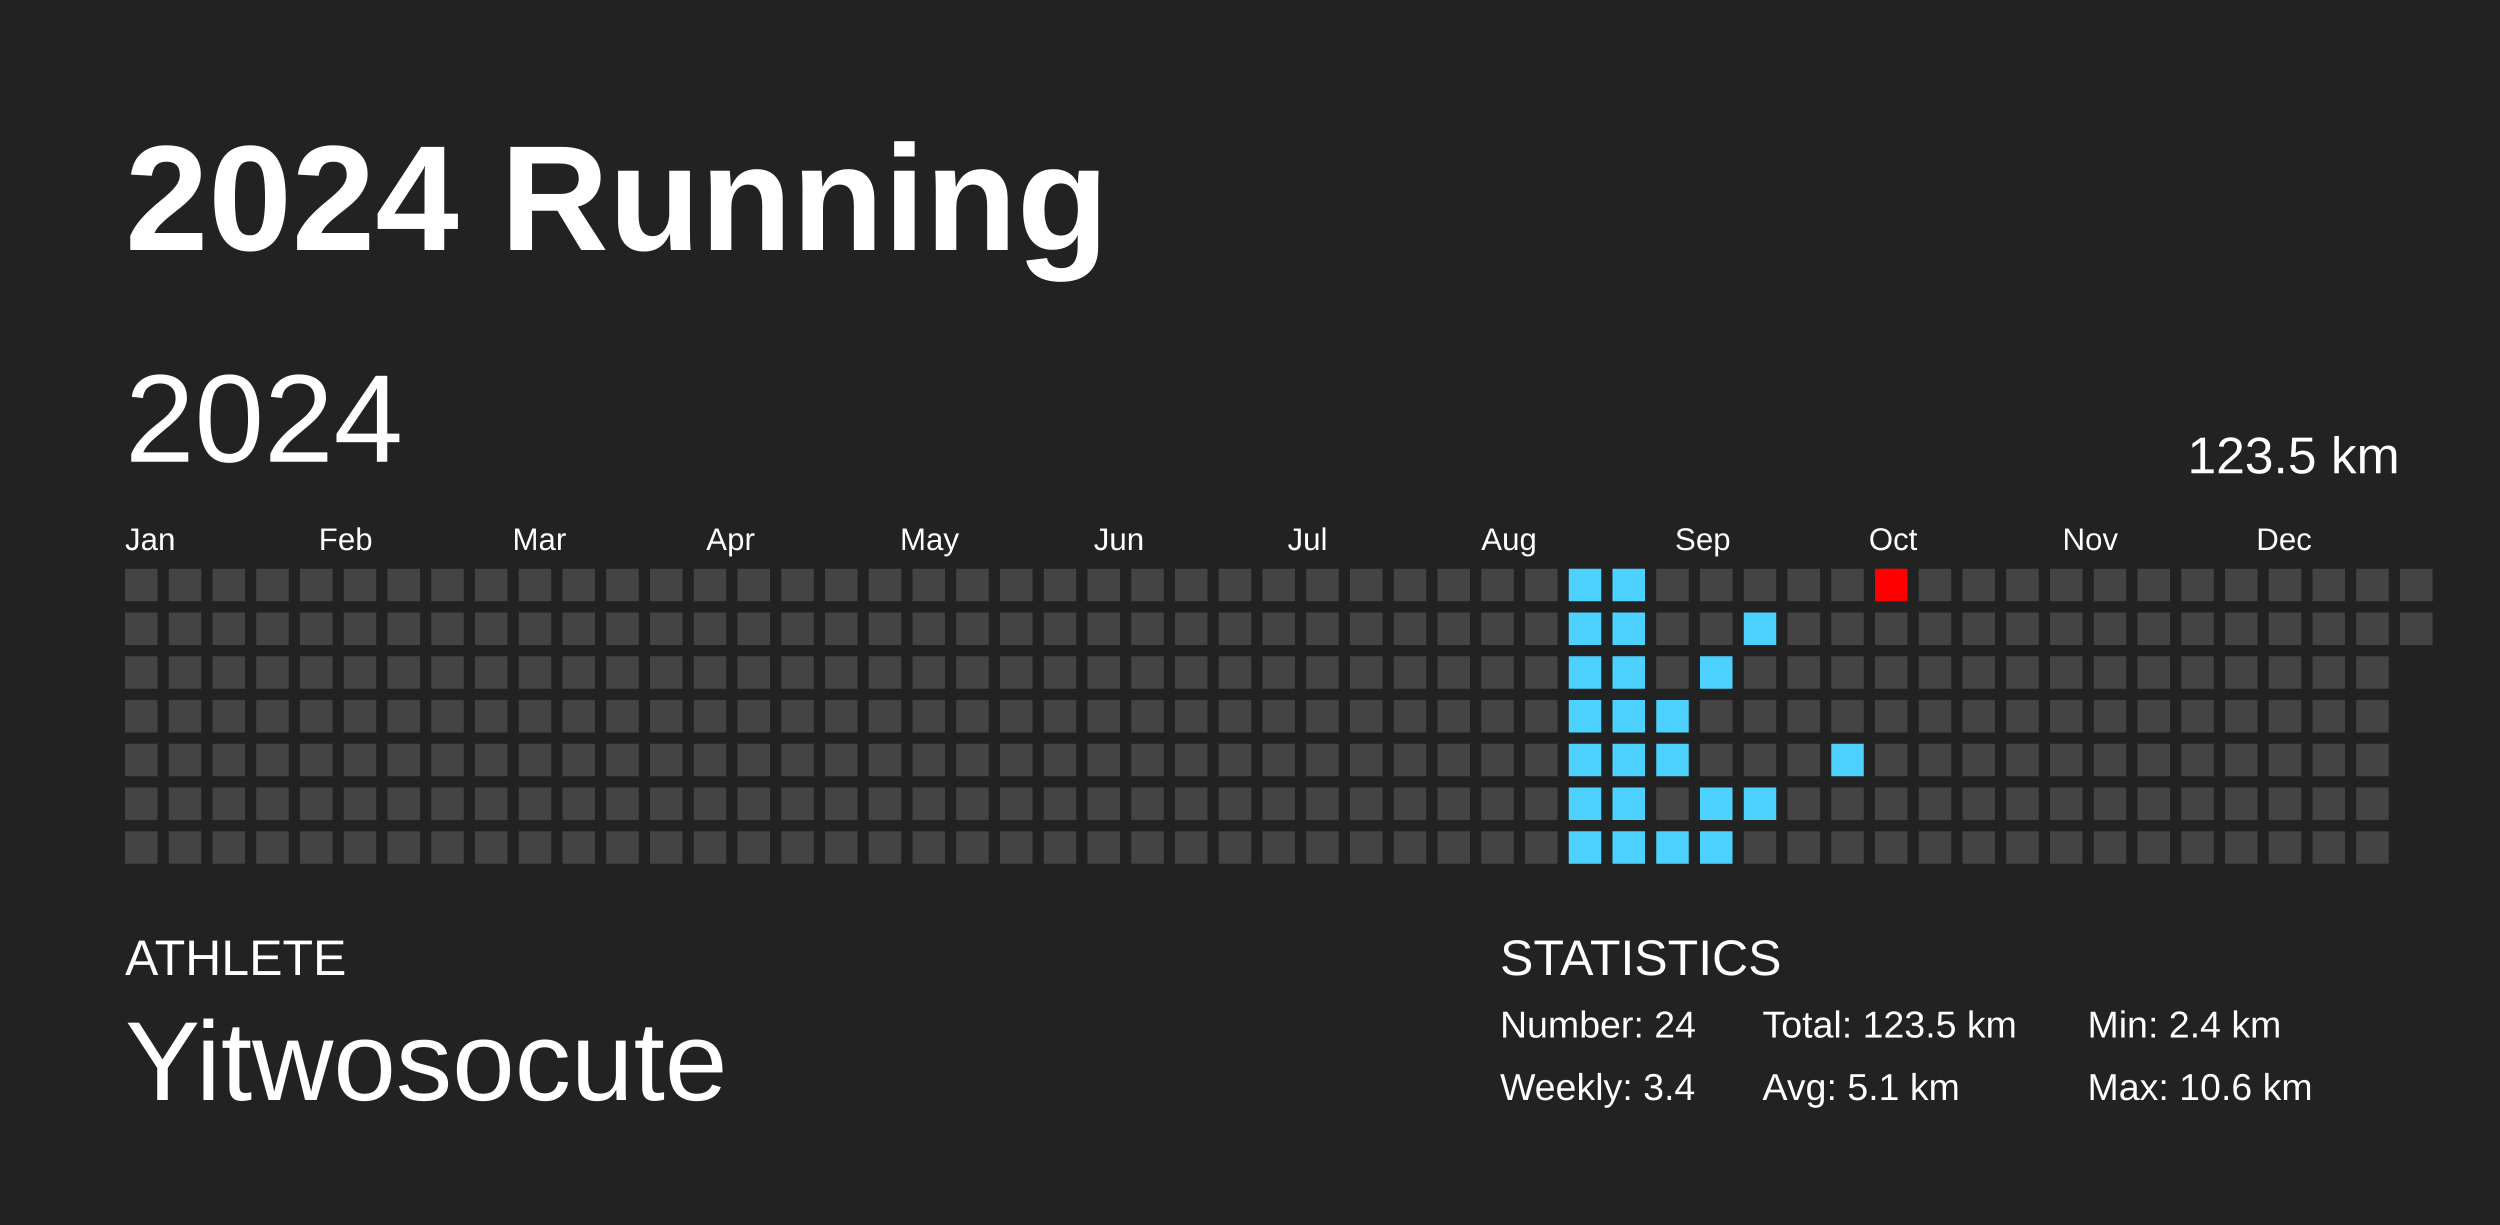
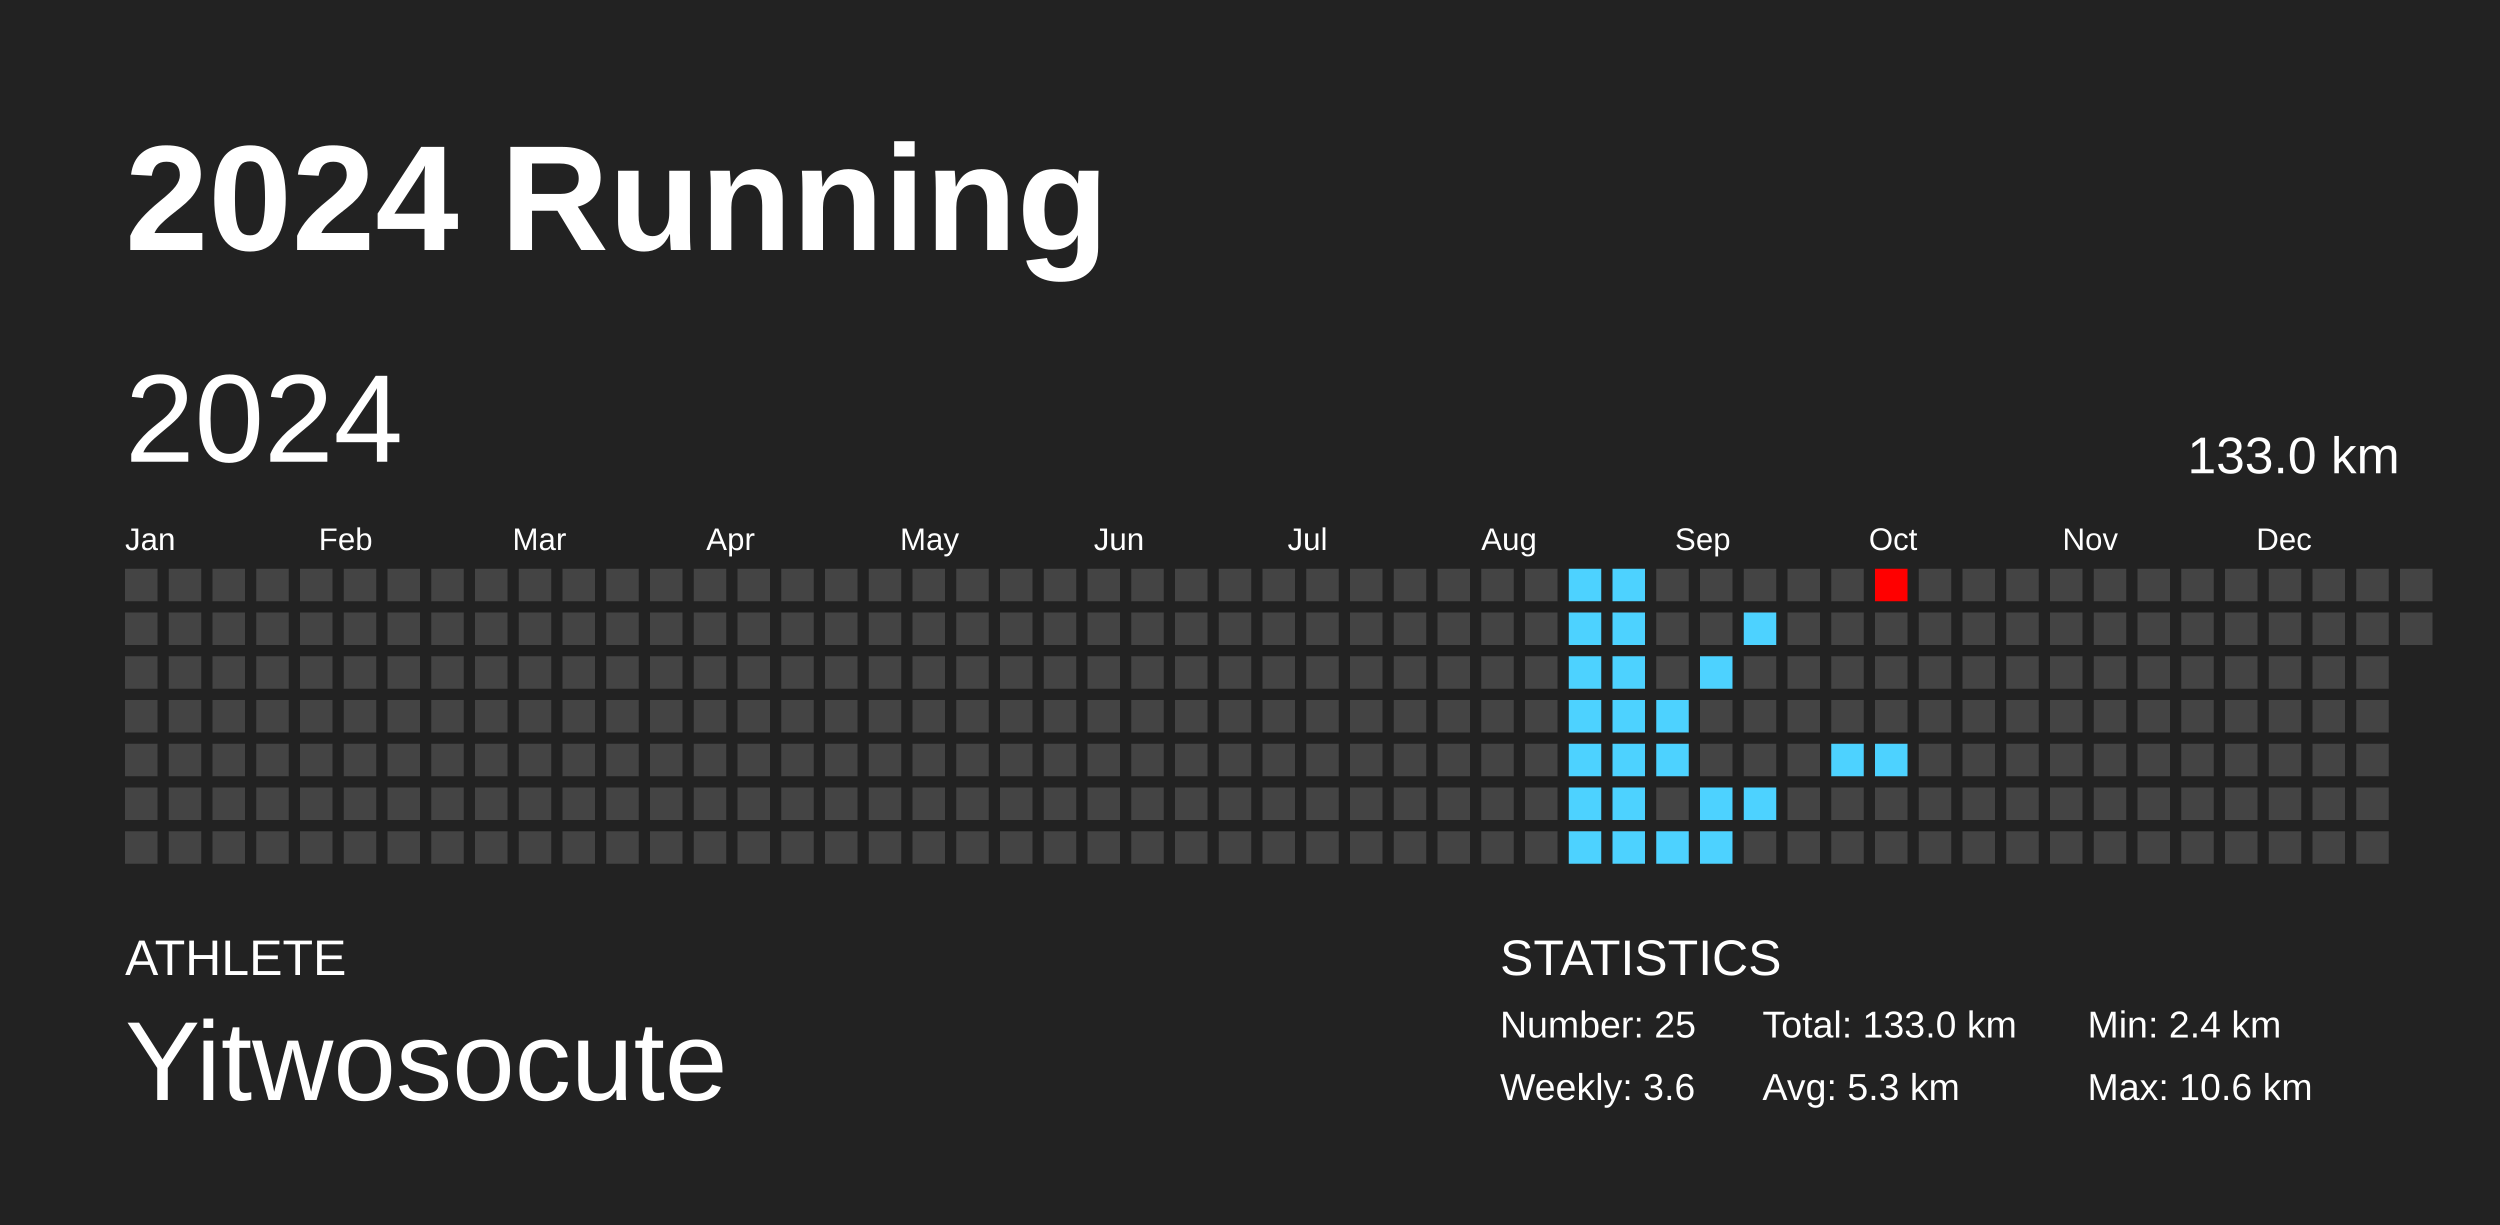
<svg xmlns="http://www.w3.org/2000/svg" baseProfile="full" height="98mm" version="1.1" viewBox="0,0,200,98" width="200mm">
  <defs />
  <rect fill="#222222" height="98" width="200" x="0" y="0" />
  <text fill="#FFFFFF" style="font-size:12px; font-family:Arial; font-weight:bold;" x="10" y="20">2024 Running</text>
  <text fill="#FFFFFF" style="font-size:4px; font-family:Arial" x="10" y="78">ATHLETE</text>
  <text fill="#FFFFFF" style="font-size:9px; font-family:Arial" x="10" y="88">Yitwosocute</text>
  <text fill="#FFFFFF" style="font-size:4px; font-family:Arial" x="120" y="78">STATISTICS</text>
-   <text fill="#FFFFFF" style="font-size:3px; font-family:Arial" x="120" y="83">Number: 24</text>
-   <text fill="#FFFFFF" style="font-size:3px; font-family:Arial" x="120" y="88">Weekly: 3.4</text>
-   <text fill="#FFFFFF" style="font-size:3px; font-family:Arial" x="141" y="83">Total: 123.5 km</text>
-   <text fill="#FFFFFF" style="font-size:3px; font-family:Arial" x="141" y="88">Avg: 5.1 km</text>
+   <text fill="#FFFFFF" style="font-size:3px; font-family:Arial" x="120" y="83">Number: 25</text>
+   <text fill="#FFFFFF" style="font-size:3px; font-family:Arial" x="120" y="88">Weekly: 3.6</text>
+   <text fill="#FFFFFF" style="font-size:3px; font-family:Arial" x="141" y="83">Total: 133.0 km</text>
+   <text fill="#FFFFFF" style="font-size:3px; font-family:Arial" x="141" y="88">Avg: 5.3 km</text>
  <text fill="#FFFFFF" style="font-size:3px; font-family:Arial" x="167" y="83">Min: 2.4 km</text>
  <text fill="#FFFFFF" style="font-size:3px; font-family:Arial" x="167" y="88">Max: 10.6 km</text>
  <text dominant-baseline="hanging" fill="#FFFFFF" style="font-size:10.0px; font-family:Arial;" x="10" y="30">2024</text>
-   <text dominant-baseline="hanging" fill="#FFFFFF" style="font-size:4.125px; font-family:Arial;" x="175" y="35">123.5 km</text>
+   <text dominant-baseline="hanging" fill="#FFFFFF" style="font-size:4.125px; font-family:Arial;" x="175" y="35">133.0 km</text>
  <text fill="#FFFFFF" style="font-size:2.5px; font-family:Arial" x="10.0" y="44">Jan</text>
  <text fill="#FFFFFF" style="font-size:2.5px; font-family:Arial" x="25.5" y="44">Feb</text>
  <text fill="#FFFFFF" style="font-size:2.5px; font-family:Arial" x="41.0" y="44">Mar</text>
  <text fill="#FFFFFF" style="font-size:2.5px; font-family:Arial" x="56.5" y="44">Apr</text>
  <text fill="#FFFFFF" style="font-size:2.5px; font-family:Arial" x="72.0" y="44">May</text>
  <text fill="#FFFFFF" style="font-size:2.5px; font-family:Arial" x="87.5" y="44">Jun</text>
  <text fill="#FFFFFF" style="font-size:2.5px; font-family:Arial" x="103.0" y="44">Jul</text>
  <text fill="#FFFFFF" style="font-size:2.5px; font-family:Arial" x="118.5" y="44">Aug</text>
  <text fill="#FFFFFF" style="font-size:2.5px; font-family:Arial" x="134.0" y="44">Sep</text>
  <text fill="#FFFFFF" style="font-size:2.5px; font-family:Arial" x="149.5" y="44">Oct</text>
  <text fill="#FFFFFF" style="font-size:2.5px; font-family:Arial" x="165.0" y="44">Nov</text>
  <text fill="#FFFFFF" style="font-size:2.5px; font-family:Arial" x="180.5" y="44">Dec</text>
  <rect fill="#444444" height="2.6" width="2.6" x="10.0" y="45.5" />
  <rect fill="#444444" height="2.6" width="2.6" x="10.0" y="49.0" />
  <rect fill="#444444" height="2.6" width="2.6" x="10.0" y="52.5" />
  <rect fill="#444444" height="2.6" width="2.6" x="10.0" y="56.0" />
  <rect fill="#444444" height="2.6" width="2.6" x="10.0" y="59.5" />
  <rect fill="#444444" height="2.6" width="2.6" x="10.0" y="63.0" />
  <rect fill="#444444" height="2.6" width="2.6" x="10.0" y="66.5" />
  <rect fill="#444444" height="2.6" width="2.6" x="13.5" y="45.5" />
  <rect fill="#444444" height="2.6" width="2.6" x="13.5" y="49.0" />
  <rect fill="#444444" height="2.6" width="2.6" x="13.5" y="52.5" />
  <rect fill="#444444" height="2.6" width="2.6" x="13.5" y="56.0" />
  <rect fill="#444444" height="2.6" width="2.6" x="13.5" y="59.5" />
  <rect fill="#444444" height="2.6" width="2.6" x="13.5" y="63.0" />
  <rect fill="#444444" height="2.6" width="2.6" x="13.5" y="66.5" />
  <rect fill="#444444" height="2.6" width="2.6" x="17.0" y="45.5" />
  <rect fill="#444444" height="2.6" width="2.6" x="17.0" y="49.0" />
  <rect fill="#444444" height="2.6" width="2.6" x="17.0" y="52.5" />
  <rect fill="#444444" height="2.6" width="2.6" x="17.0" y="56.0" />
  <rect fill="#444444" height="2.6" width="2.6" x="17.0" y="59.5" />
  <rect fill="#444444" height="2.6" width="2.6" x="17.0" y="63.0" />
  <rect fill="#444444" height="2.6" width="2.6" x="17.0" y="66.5" />
  <rect fill="#444444" height="2.6" width="2.6" x="20.5" y="45.5" />
  <rect fill="#444444" height="2.6" width="2.6" x="20.5" y="49.0" />
  <rect fill="#444444" height="2.6" width="2.6" x="20.5" y="52.5" />
  <rect fill="#444444" height="2.6" width="2.6" x="20.5" y="56.0" />
  <rect fill="#444444" height="2.6" width="2.6" x="20.5" y="59.5" />
  <rect fill="#444444" height="2.6" width="2.6" x="20.5" y="63.0" />
  <rect fill="#444444" height="2.6" width="2.6" x="20.5" y="66.5" />
  <rect fill="#444444" height="2.6" width="2.6" x="24.0" y="45.5" />
  <rect fill="#444444" height="2.6" width="2.6" x="24.0" y="49.0" />
  <rect fill="#444444" height="2.6" width="2.6" x="24.0" y="52.5" />
  <rect fill="#444444" height="2.6" width="2.6" x="24.0" y="56.0" />
  <rect fill="#444444" height="2.6" width="2.6" x="24.0" y="59.5" />
  <rect fill="#444444" height="2.6" width="2.6" x="24.0" y="63.0" />
  <rect fill="#444444" height="2.6" width="2.6" x="24.0" y="66.5" />
  <rect fill="#444444" height="2.6" width="2.6" x="27.5" y="45.5" />
  <rect fill="#444444" height="2.6" width="2.6" x="27.5" y="49.0" />
  <rect fill="#444444" height="2.6" width="2.6" x="27.5" y="52.5" />
  <rect fill="#444444" height="2.6" width="2.6" x="27.5" y="56.0" />
  <rect fill="#444444" height="2.6" width="2.6" x="27.5" y="59.5" />
  <rect fill="#444444" height="2.6" width="2.6" x="27.5" y="63.0" />
  <rect fill="#444444" height="2.6" width="2.6" x="27.5" y="66.5" />
  <rect fill="#444444" height="2.6" width="2.6" x="31.0" y="45.5" />
  <rect fill="#444444" height="2.6" width="2.6" x="31.0" y="49.0" />
  <rect fill="#444444" height="2.6" width="2.6" x="31.0" y="52.5" />
  <rect fill="#444444" height="2.6" width="2.6" x="31.0" y="56.0" />
  <rect fill="#444444" height="2.6" width="2.6" x="31.0" y="59.5" />
  <rect fill="#444444" height="2.6" width="2.6" x="31.0" y="63.0" />
  <rect fill="#444444" height="2.6" width="2.6" x="31.0" y="66.5" />
  <rect fill="#444444" height="2.6" width="2.6" x="34.5" y="45.5" />
  <rect fill="#444444" height="2.6" width="2.6" x="34.5" y="49.0" />
  <rect fill="#444444" height="2.6" width="2.6" x="34.5" y="52.5" />
  <rect fill="#444444" height="2.6" width="2.6" x="34.5" y="56.0" />
  <rect fill="#444444" height="2.6" width="2.6" x="34.5" y="59.5" />
  <rect fill="#444444" height="2.6" width="2.6" x="34.5" y="63.0" />
  <rect fill="#444444" height="2.6" width="2.6" x="34.5" y="66.5" />
  <rect fill="#444444" height="2.6" width="2.6" x="38.0" y="45.5" />
  <rect fill="#444444" height="2.6" width="2.6" x="38.0" y="49.0" />
  <rect fill="#444444" height="2.6" width="2.6" x="38.0" y="52.5" />
  <rect fill="#444444" height="2.6" width="2.6" x="38.0" y="56.0" />
  <rect fill="#444444" height="2.6" width="2.6" x="38.0" y="59.5" />
  <rect fill="#444444" height="2.6" width="2.6" x="38.0" y="63.0" />
  <rect fill="#444444" height="2.6" width="2.6" x="38.0" y="66.5" />
  <rect fill="#444444" height="2.6" width="2.6" x="41.5" y="45.5" />
  <rect fill="#444444" height="2.6" width="2.6" x="41.5" y="49.0" />
  <rect fill="#444444" height="2.6" width="2.6" x="41.5" y="52.5" />
  <rect fill="#444444" height="2.6" width="2.6" x="41.5" y="56.0" />
  <rect fill="#444444" height="2.6" width="2.6" x="41.5" y="59.5" />
  <rect fill="#444444" height="2.6" width="2.6" x="41.5" y="63.0" />
  <rect fill="#444444" height="2.6" width="2.6" x="41.5" y="66.5" />
  <rect fill="#444444" height="2.6" width="2.6" x="45.0" y="45.5" />
  <rect fill="#444444" height="2.6" width="2.6" x="45.0" y="49.0" />
  <rect fill="#444444" height="2.6" width="2.6" x="45.0" y="52.5" />
  <rect fill="#444444" height="2.6" width="2.6" x="45.0" y="56.0" />
  <rect fill="#444444" height="2.6" width="2.6" x="45.0" y="59.5" />
  <rect fill="#444444" height="2.6" width="2.6" x="45.0" y="63.0" />
  <rect fill="#444444" height="2.6" width="2.6" x="45.0" y="66.5" />
  <rect fill="#444444" height="2.6" width="2.6" x="48.5" y="45.5" />
  <rect fill="#444444" height="2.6" width="2.6" x="48.5" y="49.0" />
  <rect fill="#444444" height="2.6" width="2.6" x="48.5" y="52.5" />
  <rect fill="#444444" height="2.6" width="2.6" x="48.5" y="56.0" />
  <rect fill="#444444" height="2.6" width="2.6" x="48.5" y="59.5" />
  <rect fill="#444444" height="2.6" width="2.6" x="48.5" y="63.0" />
  <rect fill="#444444" height="2.6" width="2.6" x="48.5" y="66.5" />
  <rect fill="#444444" height="2.6" width="2.6" x="52.0" y="45.5" />
  <rect fill="#444444" height="2.6" width="2.6" x="52.0" y="49.0" />
  <rect fill="#444444" height="2.6" width="2.6" x="52.0" y="52.5" />
  <rect fill="#444444" height="2.6" width="2.6" x="52.0" y="56.0" />
  <rect fill="#444444" height="2.6" width="2.6" x="52.0" y="59.5" />
  <rect fill="#444444" height="2.6" width="2.6" x="52.0" y="63.0" />
  <rect fill="#444444" height="2.6" width="2.6" x="52.0" y="66.5" />
  <rect fill="#444444" height="2.6" width="2.6" x="55.5" y="45.5" />
  <rect fill="#444444" height="2.6" width="2.6" x="55.5" y="49.0" />
  <rect fill="#444444" height="2.6" width="2.6" x="55.5" y="52.5" />
  <rect fill="#444444" height="2.6" width="2.6" x="55.5" y="56.0" />
  <rect fill="#444444" height="2.6" width="2.6" x="55.5" y="59.5" />
  <rect fill="#444444" height="2.6" width="2.6" x="55.5" y="63.0" />
  <rect fill="#444444" height="2.6" width="2.6" x="55.5" y="66.5" />
  <rect fill="#444444" height="2.6" width="2.6" x="59.0" y="45.5" />
  <rect fill="#444444" height="2.6" width="2.6" x="59.0" y="49.0" />
  <rect fill="#444444" height="2.6" width="2.6" x="59.0" y="52.5" />
  <rect fill="#444444" height="2.6" width="2.6" x="59.0" y="56.0" />
  <rect fill="#444444" height="2.6" width="2.6" x="59.0" y="59.5" />
  <rect fill="#444444" height="2.6" width="2.6" x="59.0" y="63.0" />
  <rect fill="#444444" height="2.6" width="2.6" x="59.0" y="66.5" />
  <rect fill="#444444" height="2.6" width="2.6" x="62.5" y="45.5" />
  <rect fill="#444444" height="2.6" width="2.6" x="62.5" y="49.0" />
  <rect fill="#444444" height="2.6" width="2.6" x="62.5" y="52.5" />
  <rect fill="#444444" height="2.6" width="2.6" x="62.5" y="56.0" />
  <rect fill="#444444" height="2.6" width="2.6" x="62.5" y="59.5" />
  <rect fill="#444444" height="2.6" width="2.6" x="62.5" y="63.0" />
  <rect fill="#444444" height="2.6" width="2.6" x="62.5" y="66.5" />
  <rect fill="#444444" height="2.6" width="2.6" x="66.0" y="45.5" />
  <rect fill="#444444" height="2.6" width="2.6" x="66.0" y="49.0" />
  <rect fill="#444444" height="2.6" width="2.6" x="66.0" y="52.5" />
  <rect fill="#444444" height="2.6" width="2.6" x="66.0" y="56.0" />
  <rect fill="#444444" height="2.6" width="2.6" x="66.0" y="59.5" />
  <rect fill="#444444" height="2.6" width="2.6" x="66.0" y="63.0" />
  <rect fill="#444444" height="2.6" width="2.6" x="66.0" y="66.5" />
  <rect fill="#444444" height="2.6" width="2.6" x="69.5" y="45.5" />
  <rect fill="#444444" height="2.6" width="2.6" x="69.5" y="49.0" />
  <rect fill="#444444" height="2.6" width="2.6" x="69.5" y="52.5" />
  <rect fill="#444444" height="2.6" width="2.6" x="69.5" y="56.0" />
  <rect fill="#444444" height="2.6" width="2.6" x="69.5" y="59.5" />
  <rect fill="#444444" height="2.6" width="2.6" x="69.5" y="63.0" />
  <rect fill="#444444" height="2.6" width="2.6" x="69.5" y="66.5" />
  <rect fill="#444444" height="2.6" width="2.6" x="73.0" y="45.5" />
  <rect fill="#444444" height="2.6" width="2.6" x="73.0" y="49.0" />
  <rect fill="#444444" height="2.6" width="2.6" x="73.0" y="52.5" />
  <rect fill="#444444" height="2.6" width="2.6" x="73.0" y="56.0" />
  <rect fill="#444444" height="2.6" width="2.6" x="73.0" y="59.5" />
  <rect fill="#444444" height="2.6" width="2.6" x="73.0" y="63.0" />
  <rect fill="#444444" height="2.6" width="2.6" x="73.0" y="66.5" />
  <rect fill="#444444" height="2.6" width="2.6" x="76.5" y="45.5" />
  <rect fill="#444444" height="2.6" width="2.6" x="76.5" y="49.0" />
  <rect fill="#444444" height="2.6" width="2.6" x="76.5" y="52.5" />
  <rect fill="#444444" height="2.6" width="2.6" x="76.5" y="56.0" />
  <rect fill="#444444" height="2.6" width="2.6" x="76.5" y="59.5" />
  <rect fill="#444444" height="2.6" width="2.6" x="76.5" y="63.0" />
  <rect fill="#444444" height="2.6" width="2.6" x="76.5" y="66.5" />
  <rect fill="#444444" height="2.6" width="2.6" x="80.0" y="45.5" />
  <rect fill="#444444" height="2.6" width="2.6" x="80.0" y="49.0" />
  <rect fill="#444444" height="2.6" width="2.6" x="80.0" y="52.5" />
  <rect fill="#444444" height="2.6" width="2.6" x="80.0" y="56.0" />
  <rect fill="#444444" height="2.6" width="2.6" x="80.0" y="59.5" />
  <rect fill="#444444" height="2.6" width="2.6" x="80.0" y="63.0" />
  <rect fill="#444444" height="2.6" width="2.6" x="80.0" y="66.5" />
  <rect fill="#444444" height="2.6" width="2.6" x="83.5" y="45.5" />
  <rect fill="#444444" height="2.6" width="2.6" x="83.5" y="49.0" />
  <rect fill="#444444" height="2.6" width="2.6" x="83.5" y="52.5" />
  <rect fill="#444444" height="2.6" width="2.6" x="83.5" y="56.0" />
  <rect fill="#444444" height="2.6" width="2.6" x="83.5" y="59.5" />
  <rect fill="#444444" height="2.6" width="2.6" x="83.5" y="63.0" />
  <rect fill="#444444" height="2.6" width="2.6" x="83.5" y="66.5" />
  <rect fill="#444444" height="2.6" width="2.6" x="87.0" y="45.5" />
  <rect fill="#444444" height="2.6" width="2.6" x="87.0" y="49.0" />
  <rect fill="#444444" height="2.6" width="2.6" x="87.0" y="52.5" />
  <rect fill="#444444" height="2.6" width="2.6" x="87.0" y="56.0" />
  <rect fill="#444444" height="2.6" width="2.6" x="87.0" y="59.5" />
  <rect fill="#444444" height="2.6" width="2.6" x="87.0" y="63.0" />
  <rect fill="#444444" height="2.6" width="2.6" x="87.0" y="66.5" />
  <rect fill="#444444" height="2.6" width="2.6" x="90.5" y="45.5" />
  <rect fill="#444444" height="2.6" width="2.6" x="90.5" y="49.0" />
  <rect fill="#444444" height="2.6" width="2.6" x="90.5" y="52.5" />
  <rect fill="#444444" height="2.6" width="2.6" x="90.5" y="56.0" />
  <rect fill="#444444" height="2.6" width="2.6" x="90.5" y="59.5" />
  <rect fill="#444444" height="2.6" width="2.6" x="90.5" y="63.0" />
  <rect fill="#444444" height="2.6" width="2.6" x="90.5" y="66.5" />
  <rect fill="#444444" height="2.6" width="2.6" x="94.0" y="45.5" />
  <rect fill="#444444" height="2.6" width="2.6" x="94.0" y="49.0" />
  <rect fill="#444444" height="2.6" width="2.6" x="94.0" y="52.5" />
  <rect fill="#444444" height="2.6" width="2.6" x="94.0" y="56.0" />
  <rect fill="#444444" height="2.6" width="2.6" x="94.0" y="59.5" />
  <rect fill="#444444" height="2.6" width="2.6" x="94.0" y="63.0" />
  <rect fill="#444444" height="2.6" width="2.6" x="94.0" y="66.5" />
  <rect fill="#444444" height="2.6" width="2.6" x="97.5" y="45.5" />
  <rect fill="#444444" height="2.6" width="2.6" x="97.5" y="49.0" />
  <rect fill="#444444" height="2.6" width="2.6" x="97.5" y="52.5" />
  <rect fill="#444444" height="2.6" width="2.6" x="97.5" y="56.0" />
  <rect fill="#444444" height="2.6" width="2.6" x="97.5" y="59.5" />
  <rect fill="#444444" height="2.6" width="2.6" x="97.5" y="63.0" />
  <rect fill="#444444" height="2.6" width="2.6" x="97.5" y="66.5" />
  <rect fill="#444444" height="2.6" width="2.6" x="101.0" y="45.5" />
  <rect fill="#444444" height="2.6" width="2.6" x="101.0" y="49.0" />
  <rect fill="#444444" height="2.6" width="2.6" x="101.0" y="52.5" />
  <rect fill="#444444" height="2.6" width="2.6" x="101.0" y="56.0" />
  <rect fill="#444444" height="2.6" width="2.6" x="101.0" y="59.5" />
  <rect fill="#444444" height="2.6" width="2.6" x="101.0" y="63.0" />
  <rect fill="#444444" height="2.6" width="2.6" x="101.0" y="66.5" />
  <rect fill="#444444" height="2.6" width="2.6" x="104.5" y="45.5" />
  <rect fill="#444444" height="2.6" width="2.6" x="104.5" y="49.0" />
  <rect fill="#444444" height="2.6" width="2.6" x="104.5" y="52.5" />
  <rect fill="#444444" height="2.6" width="2.6" x="104.5" y="56.0" />
  <rect fill="#444444" height="2.6" width="2.6" x="104.5" y="59.5" />
  <rect fill="#444444" height="2.6" width="2.6" x="104.5" y="63.0" />
  <rect fill="#444444" height="2.6" width="2.6" x="104.5" y="66.5" />
  <rect fill="#444444" height="2.6" width="2.6" x="108.0" y="45.5" />
  <rect fill="#444444" height="2.6" width="2.6" x="108.0" y="49.0" />
  <rect fill="#444444" height="2.6" width="2.6" x="108.0" y="52.5" />
  <rect fill="#444444" height="2.6" width="2.6" x="108.0" y="56.0" />
  <rect fill="#444444" height="2.6" width="2.6" x="108.0" y="59.5" />
  <rect fill="#444444" height="2.6" width="2.6" x="108.0" y="63.0" />
  <rect fill="#444444" height="2.6" width="2.6" x="108.0" y="66.5" />
  <rect fill="#444444" height="2.6" width="2.6" x="111.5" y="45.5" />
  <rect fill="#444444" height="2.6" width="2.6" x="111.5" y="49.0" />
  <rect fill="#444444" height="2.6" width="2.6" x="111.5" y="52.5" />
  <rect fill="#444444" height="2.6" width="2.6" x="111.5" y="56.0" />
  <rect fill="#444444" height="2.6" width="2.6" x="111.5" y="59.5" />
  <rect fill="#444444" height="2.6" width="2.6" x="111.5" y="63.0" />
  <rect fill="#444444" height="2.6" width="2.6" x="111.5" y="66.5" />
  <rect fill="#444444" height="2.6" width="2.6" x="115.0" y="45.5" />
  <rect fill="#444444" height="2.6" width="2.6" x="115.0" y="49.0" />
  <rect fill="#444444" height="2.6" width="2.6" x="115.0" y="52.5" />
  <rect fill="#444444" height="2.6" width="2.6" x="115.0" y="56.0" />
  <rect fill="#444444" height="2.6" width="2.6" x="115.0" y="59.5" />
  <rect fill="#444444" height="2.6" width="2.6" x="115.0" y="63.0" />
  <rect fill="#444444" height="2.6" width="2.6" x="115.0" y="66.5" />
  <rect fill="#444444" height="2.6" width="2.6" x="118.5" y="45.5" />
  <rect fill="#444444" height="2.6" width="2.6" x="118.5" y="49.0" />
  <rect fill="#444444" height="2.6" width="2.6" x="118.5" y="52.5" />
  <rect fill="#444444" height="2.6" width="2.6" x="118.5" y="56.0" />
  <rect fill="#444444" height="2.6" width="2.6" x="118.5" y="59.5" />
  <rect fill="#444444" height="2.6" width="2.6" x="118.5" y="63.0" />
  <rect fill="#444444" height="2.6" width="2.6" x="118.5" y="66.5" />
  <rect fill="#444444" height="2.6" width="2.6" x="122.0" y="45.5" />
  <rect fill="#444444" height="2.6" width="2.6" x="122.0" y="49.0" />
  <rect fill="#444444" height="2.6" width="2.6" x="122.0" y="52.5" />
  <rect fill="#444444" height="2.6" width="2.6" x="122.0" y="56.0" />
  <rect fill="#444444" height="2.6" width="2.6" x="122.0" y="59.5" />
  <rect fill="#444444" height="2.6" width="2.6" x="122.0" y="63.0" />
  <rect fill="#444444" height="2.6" width="2.6" x="122.0" y="66.5" />
  <rect fill="#4dd2ff" height="2.6" width="2.6" x="125.5" y="45.5" />
  <rect fill="#4dd2ff" height="2.6" width="2.6" x="125.5" y="49.0" />
  <rect fill="#4dd2ff" height="2.6" width="2.6" x="125.5" y="52.5" />
  <rect fill="#4dd2ff" height="2.6" width="2.6" x="125.5" y="56.0" />
  <rect fill="#4dd2ff" height="2.6" width="2.6" x="125.5" y="59.5" />
  <rect fill="#4dd2ff" height="2.6" width="2.6" x="125.5" y="63.0" />
  <rect fill="#4dd2ff" height="2.6" width="2.6" x="125.5" y="66.5" />
  <rect fill="#4dd2ff" height="2.6" width="2.6" x="129.0" y="45.5" />
  <rect fill="#4dd2ff" height="2.6" width="2.6" x="129.0" y="49.0" />
  <rect fill="#4dd2ff" height="2.6" width="2.6" x="129.0" y="52.5" />
  <rect fill="#4dd2ff" height="2.6" width="2.6" x="129.0" y="56.0" />
  <rect fill="#4dd2ff" height="2.6" width="2.6" x="129.0" y="59.5" />
  <rect fill="#4dd2ff" height="2.6" width="2.6" x="129.0" y="63.0" />
  <rect fill="#4dd2ff" height="2.6" width="2.6" x="129.0" y="66.5" />
  <rect fill="#444444" height="2.6" width="2.6" x="132.5" y="45.5" />
  <rect fill="#444444" height="2.6" width="2.6" x="132.5" y="49.0" />
  <rect fill="#444444" height="2.6" width="2.6" x="132.5" y="52.5" />
  <rect fill="#4dd2ff" height="2.6" width="2.6" x="132.5" y="56.0" />
  <rect fill="#4dd2ff" height="2.6" width="2.6" x="132.5" y="59.5" />
  <rect fill="#444444" height="2.6" width="2.6" x="132.5" y="63.0" />
  <rect fill="#4dd2ff" height="2.6" width="2.6" x="132.5" y="66.5" />
  <rect fill="#444444" height="2.6" width="2.6" x="136.0" y="45.5" />
  <rect fill="#444444" height="2.6" width="2.6" x="136.0" y="49.0" />
  <rect fill="#4dd2ff" height="2.6" width="2.6" x="136.0" y="52.5" />
  <rect fill="#444444" height="2.6" width="2.6" x="136.0" y="56.0" />
  <rect fill="#444444" height="2.6" width="2.6" x="136.0" y="59.5" />
  <rect fill="#4dd2ff" height="2.6" width="2.6" x="136.0" y="63.0" />
  <rect fill="#4dd2ff" height="2.6" width="2.6" x="136.0" y="66.5" />
  <rect fill="#444444" height="2.6" width="2.6" x="139.5" y="45.5" />
  <rect fill="#4dd2ff" height="2.6" width="2.6" x="139.5" y="49.0" />
  <rect fill="#444444" height="2.6" width="2.6" x="139.5" y="52.5" />
  <rect fill="#444444" height="2.6" width="2.6" x="139.5" y="56.0" />
  <rect fill="#444444" height="2.6" width="2.6" x="139.5" y="59.5" />
  <rect fill="#4dd2ff" height="2.6" width="2.6" x="139.5" y="63.0" />
  <rect fill="#444444" height="2.6" width="2.6" x="139.5" y="66.5" />
  <rect fill="#444444" height="2.6" width="2.6" x="143.0" y="45.5" />
  <rect fill="#444444" height="2.6" width="2.6" x="143.0" y="49.0" />
  <rect fill="#444444" height="2.6" width="2.6" x="143.0" y="52.5" />
  <rect fill="#444444" height="2.6" width="2.6" x="143.0" y="56.0" />
  <rect fill="#444444" height="2.6" width="2.6" x="143.0" y="59.5" />
  <rect fill="#444444" height="2.6" width="2.6" x="143.0" y="63.0" />
  <rect fill="#444444" height="2.6" width="2.6" x="143.0" y="66.5" />
  <rect fill="#444444" height="2.6" width="2.6" x="146.5" y="45.5" />
  <rect fill="#444444" height="2.6" width="2.6" x="146.5" y="49.0" />
  <rect fill="#444444" height="2.6" width="2.6" x="146.5" y="52.5" />
  <rect fill="#444444" height="2.6" width="2.6" x="146.5" y="56.0" />
  <rect fill="#4dd2ff" height="2.6" width="2.6" x="146.5" y="59.5" />
  <rect fill="#444444" height="2.6" width="2.6" x="146.5" y="63.0" />
  <rect fill="#444444" height="2.6" width="2.6" x="146.5" y="66.5" />
  <rect fill="#ff0000" height="2.6" width="2.6" x="150.0" y="45.5" />
  <rect fill="#444444" height="2.6" width="2.6" x="150.0" y="49.0" />
  <rect fill="#444444" height="2.6" width="2.6" x="150.0" y="52.5" />
  <rect fill="#444444" height="2.6" width="2.6" x="150.0" y="56.0" />
-   <rect fill="#444444" height="2.6" width="2.6" x="150.0" y="59.5" />
+   <rect fill="#4dd2ff" height="2.6" width="2.6" x="150.0" y="59.5" />
  <rect fill="#444444" height="2.6" width="2.6" x="150.0" y="63.0" />
  <rect fill="#444444" height="2.6" width="2.6" x="150.0" y="66.5" />
  <rect fill="#444444" height="2.6" width="2.6" x="153.5" y="45.5" />
  <rect fill="#444444" height="2.6" width="2.6" x="153.5" y="49.0" />
  <rect fill="#444444" height="2.6" width="2.6" x="153.5" y="52.5" />
  <rect fill="#444444" height="2.6" width="2.6" x="153.5" y="56.0" />
  <rect fill="#444444" height="2.6" width="2.6" x="153.5" y="59.5" />
  <rect fill="#444444" height="2.6" width="2.6" x="153.5" y="63.0" />
  <rect fill="#444444" height="2.6" width="2.6" x="153.5" y="66.5" />
  <rect fill="#444444" height="2.6" width="2.6" x="157.0" y="45.5" />
  <rect fill="#444444" height="2.6" width="2.6" x="157.0" y="49.0" />
  <rect fill="#444444" height="2.6" width="2.6" x="157.0" y="52.5" />
  <rect fill="#444444" height="2.6" width="2.6" x="157.0" y="56.0" />
  <rect fill="#444444" height="2.6" width="2.6" x="157.0" y="59.5" />
  <rect fill="#444444" height="2.6" width="2.6" x="157.0" y="63.0" />
  <rect fill="#444444" height="2.6" width="2.6" x="157.0" y="66.5" />
  <rect fill="#444444" height="2.6" width="2.6" x="160.5" y="45.5" />
  <rect fill="#444444" height="2.6" width="2.6" x="160.5" y="49.0" />
  <rect fill="#444444" height="2.6" width="2.6" x="160.5" y="52.5" />
  <rect fill="#444444" height="2.6" width="2.6" x="160.5" y="56.0" />
  <rect fill="#444444" height="2.6" width="2.6" x="160.5" y="59.5" />
  <rect fill="#444444" height="2.6" width="2.6" x="160.5" y="63.0" />
  <rect fill="#444444" height="2.6" width="2.6" x="160.5" y="66.5" />
  <rect fill="#444444" height="2.6" width="2.6" x="164.0" y="45.5" />
  <rect fill="#444444" height="2.6" width="2.6" x="164.0" y="49.0" />
  <rect fill="#444444" height="2.6" width="2.6" x="164.0" y="52.5" />
  <rect fill="#444444" height="2.6" width="2.6" x="164.0" y="56.0" />
  <rect fill="#444444" height="2.6" width="2.6" x="164.0" y="59.5" />
  <rect fill="#444444" height="2.6" width="2.6" x="164.0" y="63.0" />
  <rect fill="#444444" height="2.6" width="2.6" x="164.0" y="66.5" />
  <rect fill="#444444" height="2.6" width="2.6" x="167.5" y="45.5" />
  <rect fill="#444444" height="2.6" width="2.6" x="167.5" y="49.0" />
  <rect fill="#444444" height="2.6" width="2.6" x="167.5" y="52.5" />
  <rect fill="#444444" height="2.6" width="2.6" x="167.5" y="56.0" />
  <rect fill="#444444" height="2.6" width="2.6" x="167.5" y="59.5" />
  <rect fill="#444444" height="2.6" width="2.6" x="167.5" y="63.0" />
  <rect fill="#444444" height="2.6" width="2.6" x="167.5" y="66.5" />
  <rect fill="#444444" height="2.6" width="2.6" x="171.0" y="45.5" />
  <rect fill="#444444" height="2.6" width="2.6" x="171.0" y="49.0" />
  <rect fill="#444444" height="2.6" width="2.6" x="171.0" y="52.5" />
  <rect fill="#444444" height="2.6" width="2.6" x="171.0" y="56.0" />
  <rect fill="#444444" height="2.6" width="2.6" x="171.0" y="59.5" />
  <rect fill="#444444" height="2.6" width="2.6" x="171.0" y="63.0" />
  <rect fill="#444444" height="2.6" width="2.6" x="171.0" y="66.5" />
  <rect fill="#444444" height="2.6" width="2.6" x="174.5" y="45.5" />
  <rect fill="#444444" height="2.6" width="2.6" x="174.5" y="49.0" />
  <rect fill="#444444" height="2.6" width="2.6" x="174.5" y="52.5" />
  <rect fill="#444444" height="2.6" width="2.6" x="174.5" y="56.0" />
  <rect fill="#444444" height="2.6" width="2.6" x="174.5" y="59.5" />
  <rect fill="#444444" height="2.6" width="2.6" x="174.5" y="63.0" />
  <rect fill="#444444" height="2.6" width="2.6" x="174.5" y="66.5" />
  <rect fill="#444444" height="2.6" width="2.6" x="178.0" y="45.5" />
  <rect fill="#444444" height="2.6" width="2.6" x="178.0" y="49.0" />
  <rect fill="#444444" height="2.6" width="2.6" x="178.0" y="52.5" />
  <rect fill="#444444" height="2.6" width="2.6" x="178.0" y="56.0" />
  <rect fill="#444444" height="2.6" width="2.6" x="178.0" y="59.5" />
  <rect fill="#444444" height="2.6" width="2.6" x="178.0" y="63.0" />
  <rect fill="#444444" height="2.6" width="2.6" x="178.0" y="66.5" />
  <rect fill="#444444" height="2.6" width="2.6" x="181.5" y="45.5" />
  <rect fill="#444444" height="2.6" width="2.6" x="181.5" y="49.0" />
  <rect fill="#444444" height="2.6" width="2.6" x="181.5" y="52.5" />
  <rect fill="#444444" height="2.6" width="2.6" x="181.5" y="56.0" />
  <rect fill="#444444" height="2.6" width="2.6" x="181.5" y="59.5" />
  <rect fill="#444444" height="2.6" width="2.6" x="181.5" y="63.0" />
  <rect fill="#444444" height="2.6" width="2.6" x="181.5" y="66.5" />
  <rect fill="#444444" height="2.6" width="2.6" x="185.0" y="45.5" />
  <rect fill="#444444" height="2.6" width="2.6" x="185.0" y="49.0" />
  <rect fill="#444444" height="2.6" width="2.6" x="185.0" y="52.5" />
  <rect fill="#444444" height="2.6" width="2.6" x="185.0" y="56.0" />
  <rect fill="#444444" height="2.6" width="2.6" x="185.0" y="59.5" />
  <rect fill="#444444" height="2.6" width="2.6" x="185.0" y="63.0" />
  <rect fill="#444444" height="2.6" width="2.6" x="185.0" y="66.5" />
  <rect fill="#444444" height="2.6" width="2.6" x="188.5" y="45.5" />
  <rect fill="#444444" height="2.6" width="2.6" x="188.5" y="49.0" />
  <rect fill="#444444" height="2.6" width="2.6" x="188.5" y="52.5" />
  <rect fill="#444444" height="2.6" width="2.6" x="188.5" y="56.0" />
  <rect fill="#444444" height="2.6" width="2.6" x="188.5" y="59.5" />
  <rect fill="#444444" height="2.6" width="2.6" x="188.5" y="63.0" />
  <rect fill="#444444" height="2.6" width="2.6" x="188.5" y="66.5" />
  <rect fill="#444444" height="2.6" width="2.6" x="192.0" y="45.5" />
  <rect fill="#444444" height="2.6" width="2.6" x="192.0" y="49.0" />
</svg>
